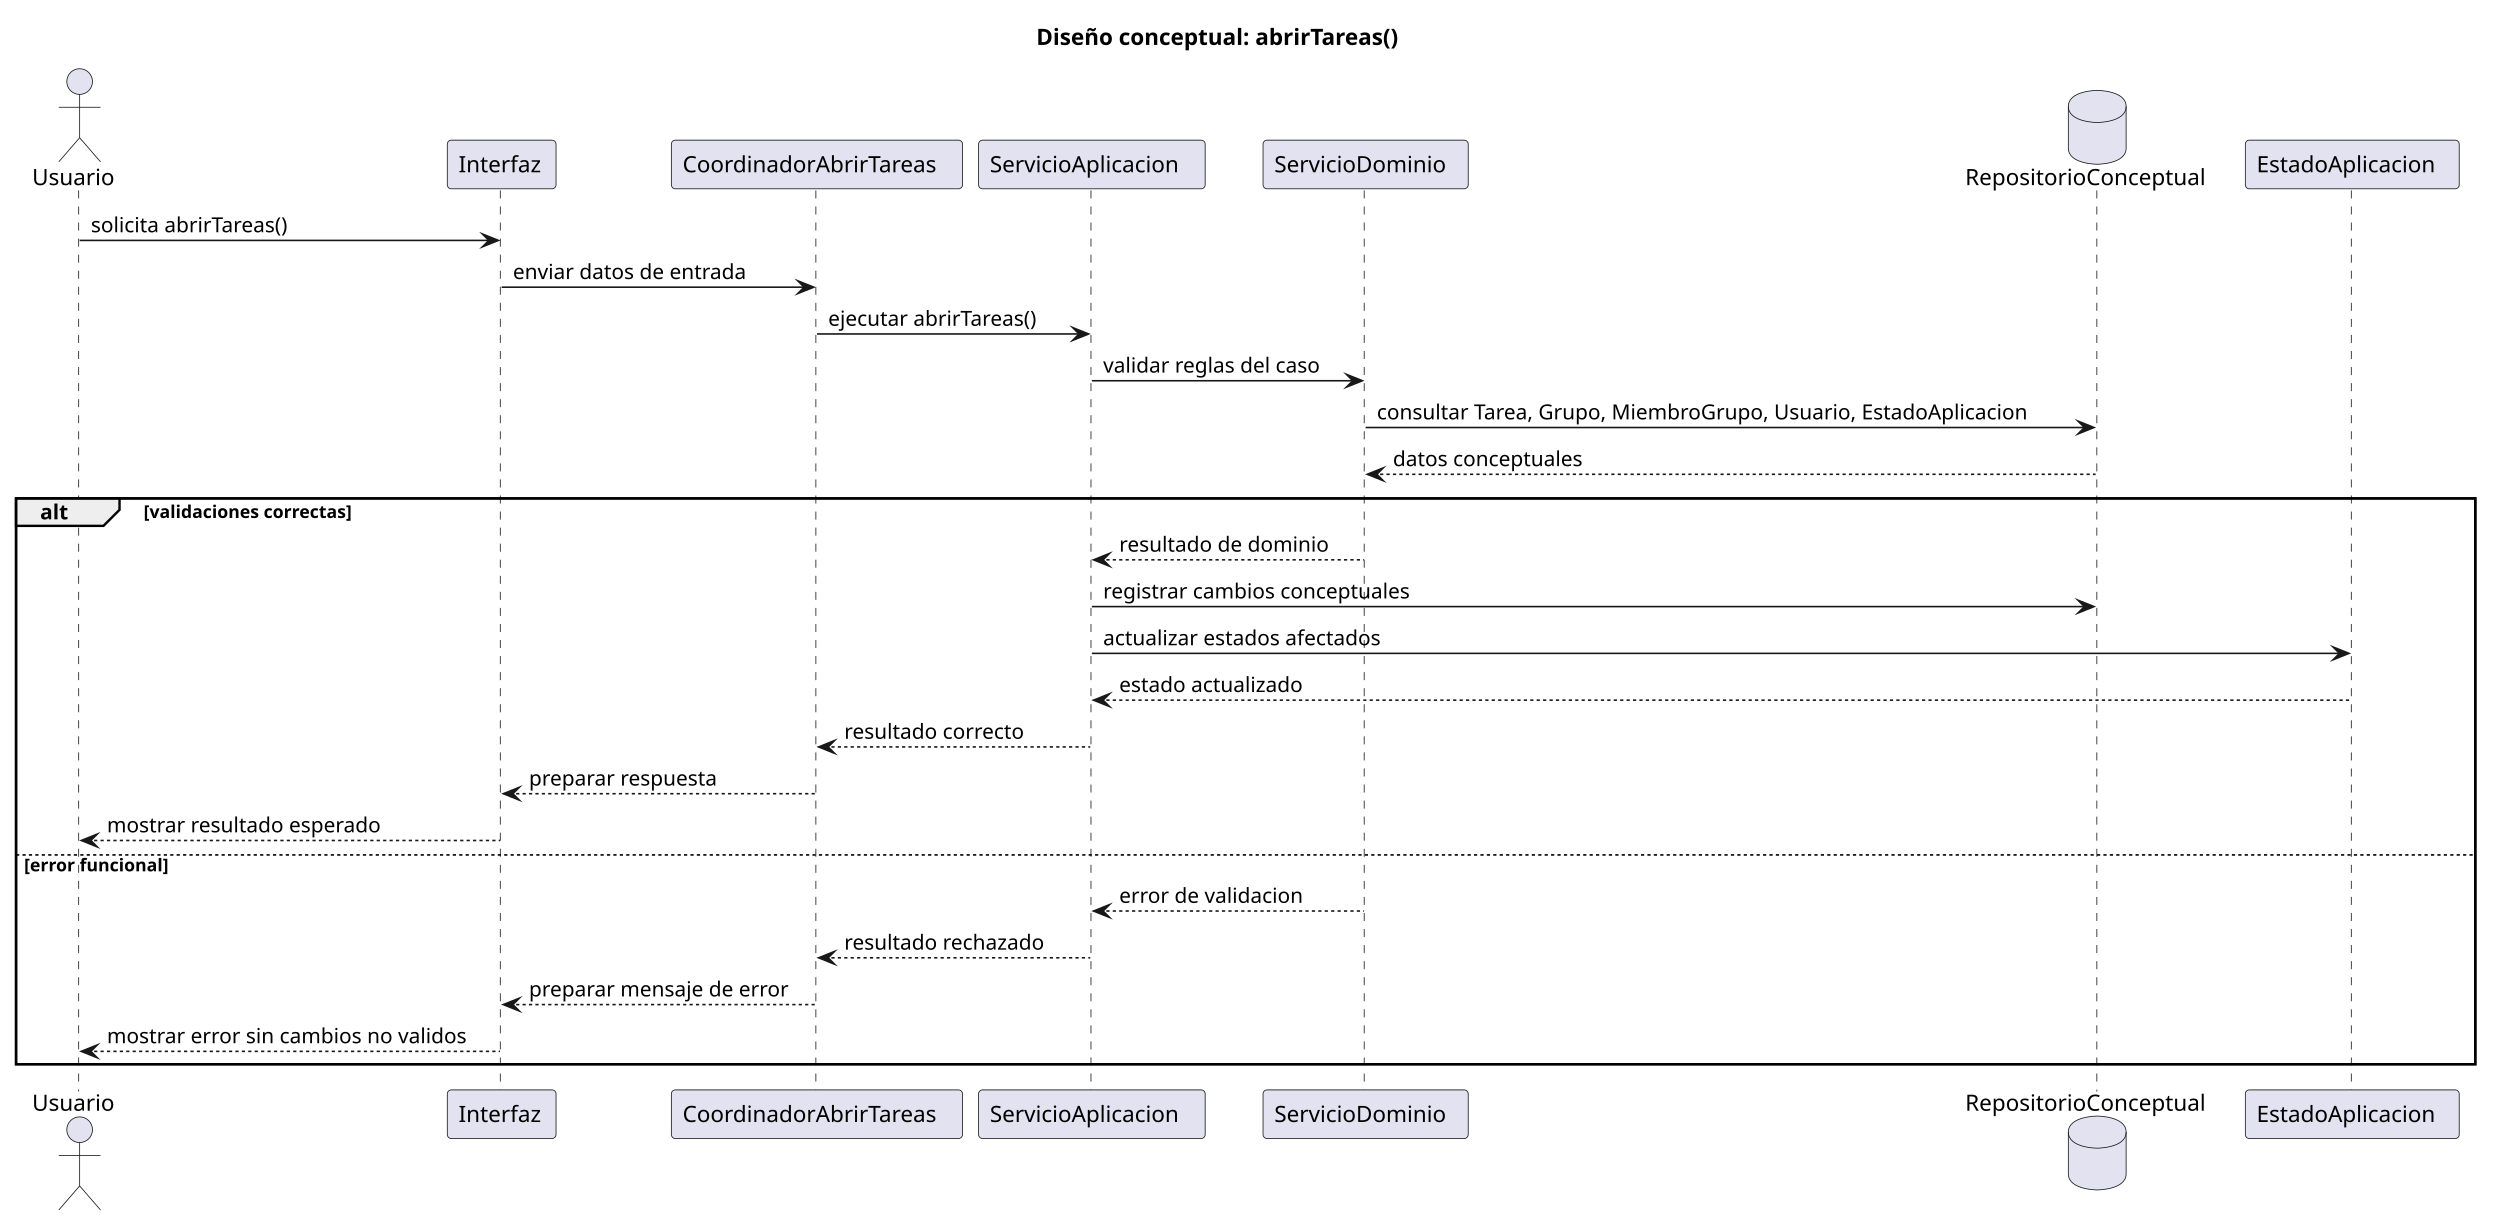
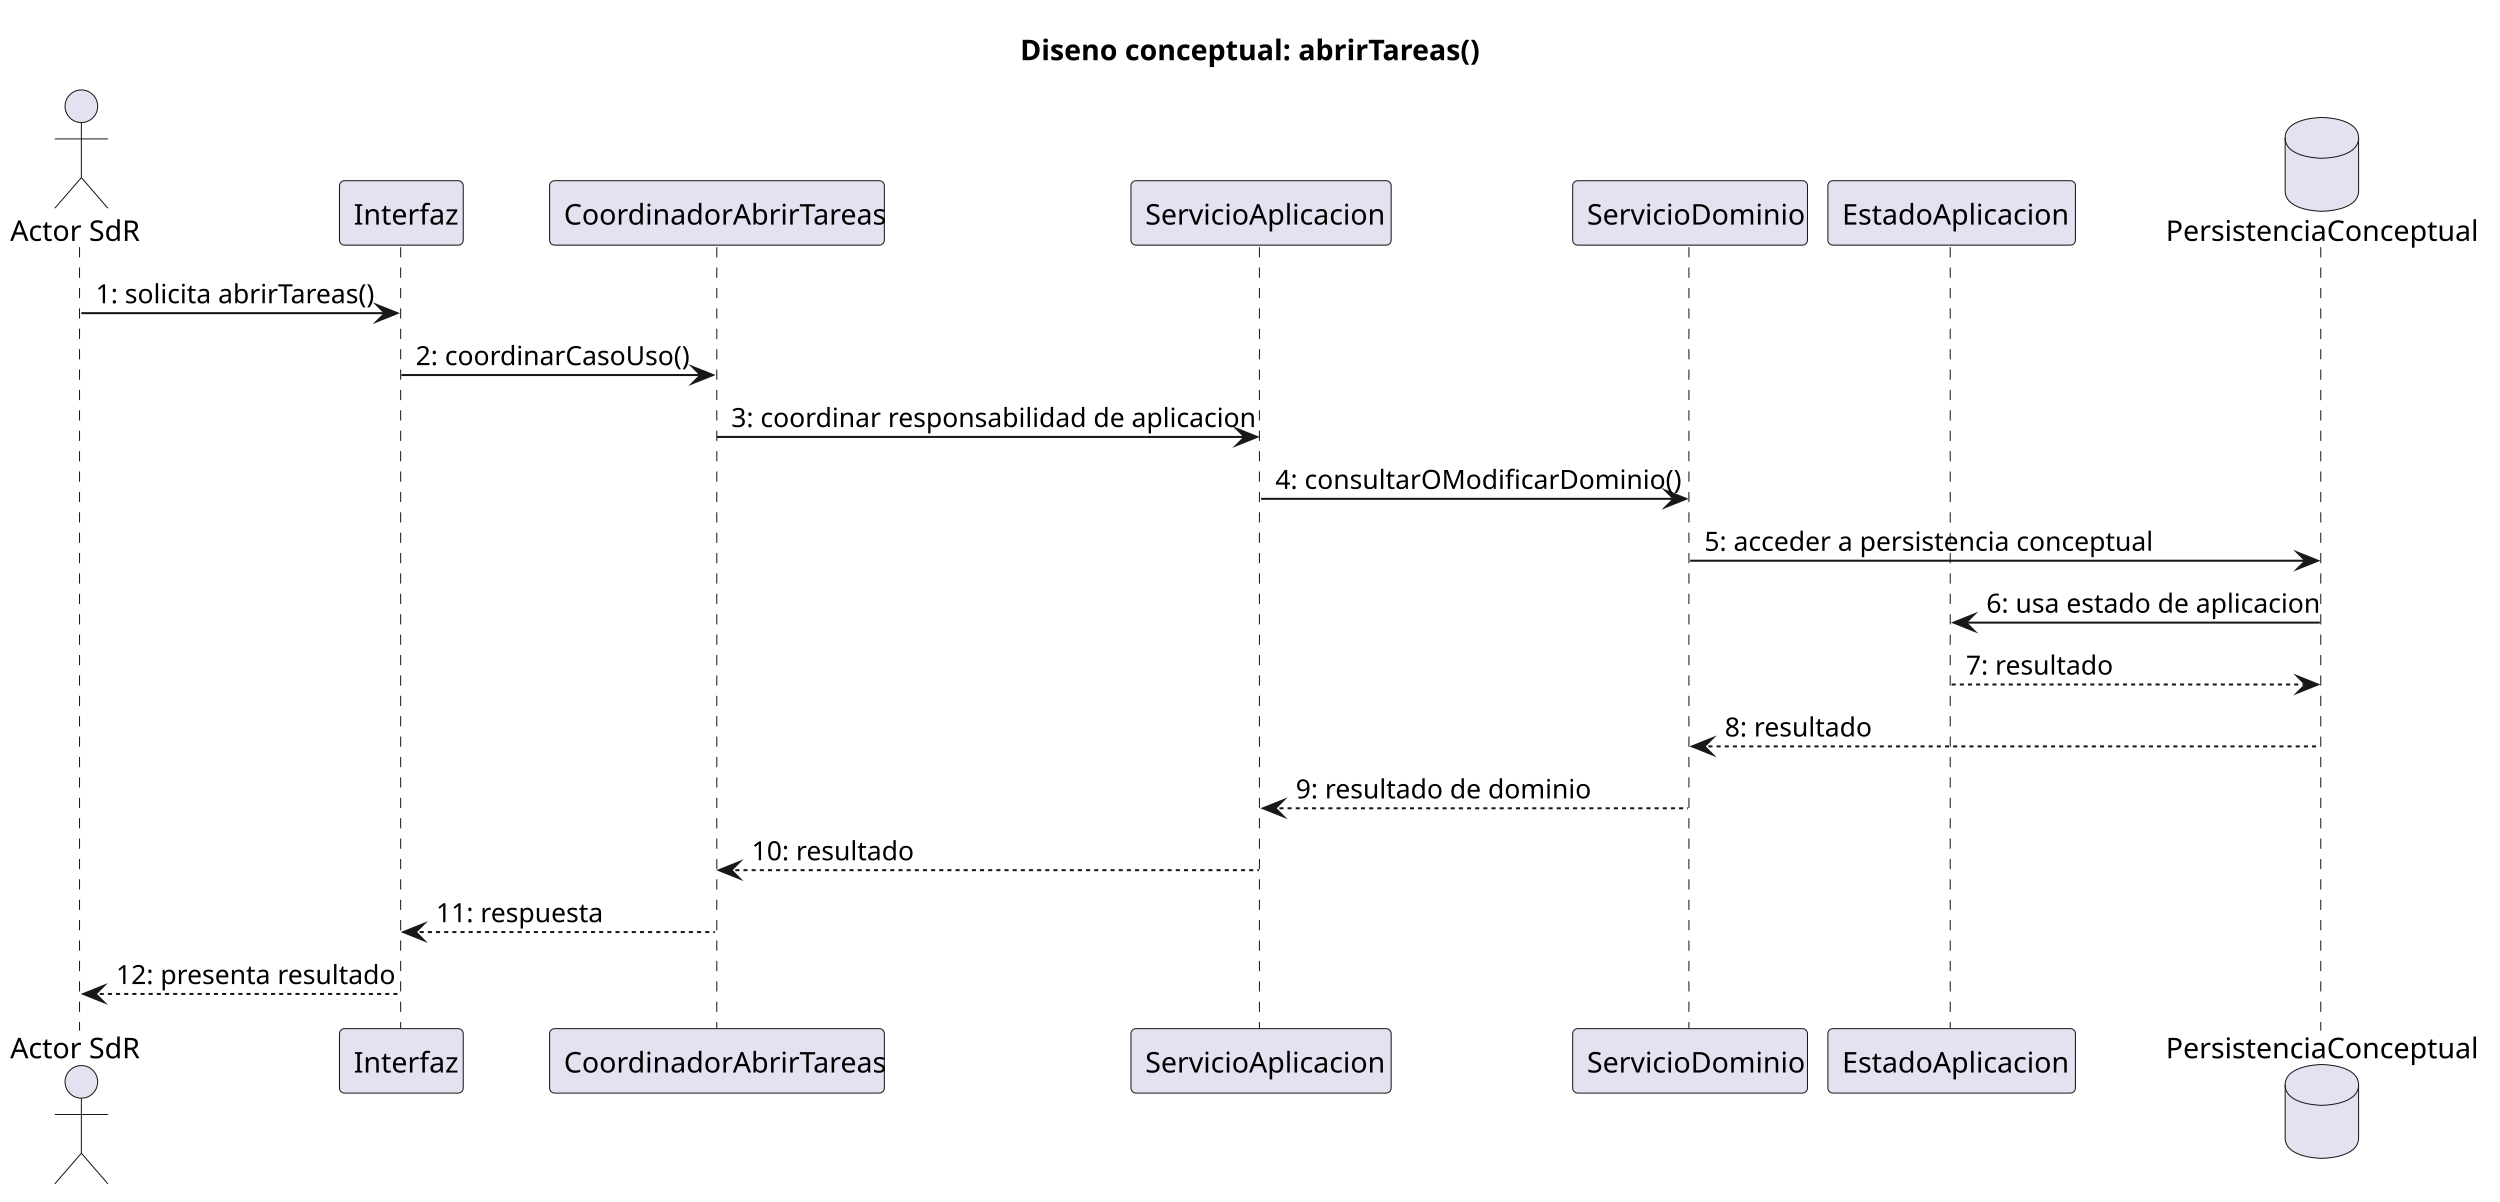
- <svg xmlns="http://www.w3.org/2000/svg" contentStyleType="text/css" data-diagram-type="SEQUENCE" height="762px" preserveAspectRatio="none" style="width:1557px;height:762px;background:#FFFFFF;" version="1.1" viewBox="0 0 1557 762" width="1557px" zoomAndPan="magnify">
+ <svg xmlns="http://www.w3.org/2000/svg" contentStyleType="text/css" data-diagram-type="SEQUENCE" height="589px" preserveAspectRatio="none" style="width:1226px;height:589px;background:#FFFFFF;" version="1.1" viewBox="0 0 1226 589" width="1226px" zoomAndPan="magnify">
  <defs />
  <g>
    <g class="title" data-source-line="1">
-       <text fill="#000000" font-family="sans-serif" font-size="14" font-weight="700" lengthAdjust="spacing" textLength="259.834" x="645.384" y="27.995">Diseño conceptual: abrirTareas()</text>
+       <text fill="#000000" font-family="sans-serif" font-size="14" font-weight="700" lengthAdjust="spacing" textLength="218.613" x="500.286" y="29.533">Diseno conceptual: abrirTareas()</text>
    </g>
-     <rect fill="none" height="352.398" style="stroke:#000000;stroke-width:1.5;" width="1531.602" x="10" y="310.391" />
-     <g class="participant-lifeline" data-entity-uid="part1" data-qualified-name="Usuario" data-source-line="3" id="part1-lifeline">
+     <g class="participant-lifeline" data-entity-uid="part1" data-qualified-name="Actor" data-source-line="3" id="part1-lifeline">
      <g>
-         <rect fill="#000000" fill-opacity="0" height="561.195" width="8" x="45.602" y="118.594" />
-         <line style="stroke:#181818;stroke-width:0.5;stroke-dasharray:5,5;" x1="49" x2="49" y1="118.594" y2="679.789" />
+         <rect fill="#000000" fill-opacity="0" height="384.219" width="8" x="35.9" y="121.219" />
+         <line style="stroke:#181818;stroke-width:0.5;stroke-dasharray:5,5;" x1="39" x2="39" y1="121.219" y2="505.438" />
      </g>
    </g>
    <g class="participant-lifeline" data-entity-uid="part2" data-qualified-name="Interfaz" data-source-line="4" id="part2-lifeline">
      <g>
-         <rect fill="#000000" fill-opacity="0" height="561.195" width="8" x="308.439" y="118.594" />
-         <line style="stroke:#181818;stroke-width:0.5;stroke-dasharray:5,5;" x1="311.581" x2="311.581" y1="118.594" y2="679.789" />
+         <rect fill="#000000" fill-opacity="0" height="384.219" width="8" x="192.826" y="121.219" />
+         <line style="stroke:#181818;stroke-width:0.5;stroke-dasharray:5,5;" x1="196.481" x2="196.481" y1="121.219" y2="505.438" />
      </g>
    </g>
    <g class="participant-lifeline" data-entity-uid="part3" data-qualified-name="Coordinador" data-source-line="5" id="part3-lifeline">
      <g>
-         <rect fill="#000000" fill-opacity="0" height="561.195" width="8" x="504.791" y="118.594" />
-         <line style="stroke:#181818;stroke-width:0.5;stroke-dasharray:5,5;" x1="508.122" x2="508.122" y1="118.594" y2="679.789" />
+         <rect fill="#000000" fill-opacity="0" height="384.219" width="8" x="347.601" y="121.219" />
+         <line style="stroke:#181818;stroke-width:0.5;stroke-dasharray:5,5;" x1="351.511" x2="351.511" y1="121.219" y2="505.438" />
      </g>
    </g>
    <g class="participant-lifeline" data-entity-uid="part4" data-qualified-name="ServicioAplicacion" data-source-line="6" id="part4-lifeline">
      <g>
-         <rect fill="#000000" fill-opacity="0" height="561.195" width="8" x="676.023" y="118.594" />
-         <line style="stroke:#181818;stroke-width:0.5;stroke-dasharray:5,5;" x1="679.459" x2="679.459" y1="118.594" y2="679.789" />
+         <rect fill="#000000" fill-opacity="0" height="384.219" width="8" x="614.424" y="121.219" />
+         <line style="stroke:#181818;stroke-width:0.5;stroke-dasharray:5,5;" x1="617.621" x2="617.621" y1="121.219" y2="505.438" />
      </g>
    </g>
    <g class="participant-lifeline" data-entity-uid="part5" data-qualified-name="ServicioDominio" data-source-line="7" id="part5-lifeline">
      <g>
-         <rect fill="#000000" fill-opacity="0" height="561.195" width="8" x="846.514" y="118.594" />
-         <line style="stroke:#181818;stroke-width:0.5;stroke-dasharray:5,5;" x1="849.622" x2="849.622" y1="118.594" y2="679.789" />
+         <rect fill="#000000" fill-opacity="0" height="384.219" width="8" x="824.816" y="121.219" />
+         <line style="stroke:#181818;stroke-width:0.5;stroke-dasharray:5,5;" x1="828.244" x2="828.244" y1="121.219" y2="505.438" />
      </g>
    </g>
-     <g class="participant-lifeline" data-entity-uid="part6" data-qualified-name="Repositorio" data-source-line="8" id="part6-lifeline">
+     <g class="participant-lifeline" data-entity-uid="part6" data-qualified-name="EstadoAplicacion" data-source-line="8" id="part6-lifeline">
      <g>
-         <rect fill="#000000" fill-opacity="0" height="561.195" width="8" x="1302.155" y="118.594" />
-         <line style="stroke:#181818;stroke-width:0.5;stroke-dasharray:5,5;" x1="1305.913" x2="1305.913" y1="118.594" y2="679.789" />
+         <rect fill="#000000" fill-opacity="0" height="384.219" width="8" x="953.088" y="121.219" />
+         <line style="stroke:#181818;stroke-width:0.5;stroke-dasharray:5,5;" x1="956.389" x2="956.389" y1="121.219" y2="505.438" />
      </g>
    </g>
-     <g class="participant-lifeline" data-entity-uid="part7" data-qualified-name="EstadoAplicacion" data-source-line="9" id="part7-lifeline">
+     <g class="participant-lifeline" data-entity-uid="part7" data-qualified-name="Persistencia" data-source-line="9" id="part7-lifeline">
      <g>
-         <rect fill="#000000" fill-opacity="0" height="561.195" width="8" x="1460.999" y="118.594" />
-         <line style="stroke:#181818;stroke-width:0.5;stroke-dasharray:5,5;" x1="1464.397" x2="1464.397" y1="118.594" y2="679.789" />
+         <rect fill="#000000" fill-opacity="0" height="384.219" width="8" x="1134.644" y="121.219" />
+         <line style="stroke:#181818;stroke-width:0.5;stroke-dasharray:5,5;" x1="1138.102" x2="1138.102" y1="121.219" y2="505.438" />
      </g>
    </g>
-     <g class="participant participant-head" data-entity-uid="part1" data-qualified-name="Usuario" data-source-line="3" id="part1-head">
-       <text fill="#000000" font-family="sans-serif" font-size="14" lengthAdjust="spacing" textLength="53.204" x="20" y="115.292">Usuario</text>
-       <ellipse cx="49.602" cy="50.797" fill="#E2E2F0" rx="8" ry="8" style="stroke:#181818;stroke-width:0.5;" />
-       <path d="M49.602,58.797 L49.602,85.797 M36.602,66.797 L62.602,66.797 M49.602,85.797 L36.602,100.797 M49.602,85.797 L62.602,100.797" fill="none" style="stroke:#181818;stroke-width:0.5;" />
+     <g class="participant participant-head" data-entity-uid="part1" data-qualified-name="Actor" data-source-line="3" id="part1-head">
+       <text fill="#000000" font-family="sans-serif" font-size="14" lengthAdjust="spacing" textLength="63.8" x="5" y="118.143">Actor SdR</text>
+       <ellipse cx="39.9" cy="52.109" fill="#E2E2F0" rx="8" ry="8" style="stroke:#181818;stroke-width:0.5;" />
+       <path d="M39.9,60.109 L39.9,87.109 M26.9,68.109 L52.9,68.109 M39.9,87.109 L26.9,102.109 M39.9,87.109 L52.9,102.109" fill="none" style="stroke:#181818;stroke-width:0.5;" />
    </g>
-     <g class="participant participant-tail" data-entity-uid="part1" data-qualified-name="Usuario" data-source-line="3" id="part1-tail">
-       <text fill="#000000" font-family="sans-serif" font-size="14" lengthAdjust="spacing" textLength="53.204" x="20" y="691.784">Usuario</text>
-       <ellipse cx="49.602" cy="703.586" fill="#E2E2F0" rx="8" ry="8" style="stroke:#181818;stroke-width:0.5;" />
-       <path d="M49.602,711.586 L49.602,738.586 M36.602,719.586 L62.602,719.586 M49.602,738.586 L36.602,753.586 M49.602,738.586 L62.602,753.586" fill="none" style="stroke:#181818;stroke-width:0.5;" />
+     <g class="participant participant-tail" data-entity-uid="part1" data-qualified-name="Actor" data-source-line="3" id="part1-tail">
+       <text fill="#000000" font-family="sans-serif" font-size="14" lengthAdjust="spacing" textLength="63.8" x="5" y="518.971">Actor SdR</text>
+       <ellipse cx="39.9" cy="530.547" fill="#E2E2F0" rx="8" ry="8" style="stroke:#181818;stroke-width:0.5;" />
+       <path d="M39.9,538.547 L39.9,565.547 M26.9,546.547 L52.9,546.547 M39.9,565.547 L26.9,580.547 M39.9,565.547 L52.9,580.547" fill="none" style="stroke:#181818;stroke-width:0.5;" />
    </g>
    <g class="participant participant-head" data-entity-uid="part2" data-qualified-name="Interfaz" data-source-line="4" id="part2-head">
-       <rect fill="#E2E2F0" height="30.297" rx="2.5" ry="2.5" style="stroke:#181818;stroke-width:0.5;" width="67.717" x="278.581" y="87.297" />
-       <text fill="#000000" font-family="sans-serif" font-size="14" lengthAdjust="spacing" textLength="53.717" x="285.581" y="107.292">Interfaz</text>
+       <rect fill="#E2E2F0" height="31.609" rx="2.5" ry="2.5" style="stroke:#181818;stroke-width:0.5;" width="60.69" x="166.481" y="88.609" />
+       <text fill="#000000" font-family="sans-serif" font-size="14" lengthAdjust="spacing" textLength="46.69" x="173.481" y="110.143">Interfaz</text>
    </g>
    <g class="participant participant-tail" data-entity-uid="part2" data-qualified-name="Interfaz" data-source-line="4" id="part2-tail">
-       <rect fill="#E2E2F0" height="30.297" rx="2.5" ry="2.5" style="stroke:#181818;stroke-width:0.5;" width="67.717" x="278.581" y="678.789" />
-       <text fill="#000000" font-family="sans-serif" font-size="14" lengthAdjust="spacing" textLength="53.717" x="285.581" y="698.784">Interfaz</text>
+       <rect fill="#E2E2F0" height="31.609" rx="2.5" ry="2.5" style="stroke:#181818;stroke-width:0.5;" width="60.69" x="166.481" y="504.438" />
+       <text fill="#000000" font-family="sans-serif" font-size="14" lengthAdjust="spacing" textLength="46.69" x="173.481" y="525.971">Interfaz</text>
    </g>
    <g class="participant participant-head" data-entity-uid="part3" data-qualified-name="Coordinador" data-source-line="5" id="part3-head">
-       <rect fill="#E2E2F0" height="30.297" rx="2.5" ry="2.5" style="stroke:#181818;stroke-width:0.5;" width="181.337" x="418.122" y="87.297" />
-       <text fill="#000000" font-family="sans-serif" font-size="14" lengthAdjust="spacing" textLength="167.337" x="425.122" y="107.292">CoordinadorAbrirTareas</text>
+       <rect fill="#E2E2F0" height="31.609" rx="2.5" ry="2.5" style="stroke:#181818;stroke-width:0.5;" width="164.179" x="269.511" y="88.609" />
+       <text fill="#000000" font-family="sans-serif" font-size="14" lengthAdjust="spacing" textLength="150.179" x="276.511" y="110.143">CoordinadorAbrirTareas</text>
    </g>
    <g class="participant participant-tail" data-entity-uid="part3" data-qualified-name="Coordinador" data-source-line="5" id="part3-tail">
-       <rect fill="#E2E2F0" height="30.297" rx="2.5" ry="2.5" style="stroke:#181818;stroke-width:0.5;" width="181.337" x="418.122" y="678.789" />
-       <text fill="#000000" font-family="sans-serif" font-size="14" lengthAdjust="spacing" textLength="167.337" x="425.122" y="698.784">CoordinadorAbrirTareas</text>
+       <rect fill="#E2E2F0" height="31.609" rx="2.5" ry="2.5" style="stroke:#181818;stroke-width:0.5;" width="164.179" x="269.511" y="504.438" />
+       <text fill="#000000" font-family="sans-serif" font-size="14" lengthAdjust="spacing" textLength="150.179" x="276.511" y="525.971">CoordinadorAbrirTareas</text>
    </g>
    <g class="participant participant-head" data-entity-uid="part4" data-qualified-name="ServicioAplicacion" data-source-line="6" id="part4-head">
-       <rect fill="#E2E2F0" height="30.297" rx="2.5" ry="2.5" style="stroke:#181818;stroke-width:0.5;" width="141.128" x="609.459" y="87.297" />
-       <text fill="#000000" font-family="sans-serif" font-size="14" lengthAdjust="spacing" textLength="127.128" x="616.459" y="107.292">ServicioAplicacion</text>
+       <rect fill="#E2E2F0" height="31.609" rx="2.5" ry="2.5" style="stroke:#181818;stroke-width:0.5;" width="127.606" x="554.621" y="88.609" />
+       <text fill="#000000" font-family="sans-serif" font-size="14" lengthAdjust="spacing" textLength="113.606" x="561.621" y="110.143">ServicioAplicacion</text>
    </g>
    <g class="participant participant-tail" data-entity-uid="part4" data-qualified-name="ServicioAplicacion" data-source-line="6" id="part4-tail">
-       <rect fill="#E2E2F0" height="30.297" rx="2.5" ry="2.5" style="stroke:#181818;stroke-width:0.5;" width="141.128" x="609.459" y="678.789" />
-       <text fill="#000000" font-family="sans-serif" font-size="14" lengthAdjust="spacing" textLength="127.128" x="616.459" y="698.784">ServicioAplicacion</text>
+       <rect fill="#E2E2F0" height="31.609" rx="2.5" ry="2.5" style="stroke:#181818;stroke-width:0.5;" width="127.606" x="554.621" y="504.438" />
+       <text fill="#000000" font-family="sans-serif" font-size="14" lengthAdjust="spacing" textLength="113.606" x="561.621" y="525.971">ServicioAplicacion</text>
    </g>
    <g class="participant participant-head" data-entity-uid="part5" data-qualified-name="ServicioDominio" data-source-line="7" id="part5-head">
-       <rect fill="#E2E2F0" height="30.297" rx="2.5" ry="2.5" style="stroke:#181818;stroke-width:0.5;" width="127.784" x="786.622" y="87.297" />
-       <text fill="#000000" font-family="sans-serif" font-size="14" lengthAdjust="spacing" textLength="113.784" x="793.622" y="107.292">ServicioDominio</text>
+       <rect fill="#E2E2F0" height="31.609" rx="2.5" ry="2.5" style="stroke:#181818;stroke-width:0.5;" width="115.144" x="771.244" y="88.609" />
+       <text fill="#000000" font-family="sans-serif" font-size="14" lengthAdjust="spacing" textLength="101.144" x="778.244" y="110.143">ServicioDominio</text>
    </g>
    <g class="participant participant-tail" data-entity-uid="part5" data-qualified-name="ServicioDominio" data-source-line="7" id="part5-tail">
-       <rect fill="#E2E2F0" height="30.297" rx="2.5" ry="2.5" style="stroke:#181818;stroke-width:0.5;" width="127.784" x="786.622" y="678.789" />
-       <text fill="#000000" font-family="sans-serif" font-size="14" lengthAdjust="spacing" textLength="113.784" x="793.622" y="698.784">ServicioDominio</text>
+       <rect fill="#E2E2F0" height="31.609" rx="2.5" ry="2.5" style="stroke:#181818;stroke-width:0.5;" width="115.144" x="771.244" y="504.438" />
+       <text fill="#000000" font-family="sans-serif" font-size="14" lengthAdjust="spacing" textLength="101.144" x="778.244" y="525.971">ServicioDominio</text>
    </g>
-     <g class="participant participant-head" data-entity-uid="part6" data-qualified-name="Repositorio" data-source-line="8" id="part6-head">
-       <text fill="#000000" font-family="sans-serif" font-size="14" lengthAdjust="spacing" textLength="158.484" x="1223.913" y="115.292">RepositorioConceptual</text>
-       <path d="M1288.155,66.297 C1288.155,56.297 1306.155,56.297 1306.155,56.297 C1306.155,56.297 1324.155,56.297 1324.155,66.297 L1324.155,92.297 C1324.155,102.297 1306.155,102.297 1306.155,102.297 C1306.155,102.297 1288.155,102.297 1288.155,92.297 L1288.155,66.297" fill="#E2E2F0" style="stroke:#181818;stroke-width:0.5;" />
-       <path d="M1288.155,66.297 C1288.155,76.297 1306.155,76.297 1306.155,76.297 C1306.155,76.297 1324.155,76.297 1324.155,66.297" fill="none" style="stroke:#181818;stroke-width:0.5;" />
+     <g class="participant participant-head" data-entity-uid="part6" data-qualified-name="EstadoAplicacion" data-source-line="8" id="part6-head">
+       <rect fill="#E2E2F0" height="31.609" rx="2.5" ry="2.5" style="stroke:#181818;stroke-width:0.5;" width="121.399" x="896.389" y="88.609" />
+       <text fill="#000000" font-family="sans-serif" font-size="14" lengthAdjust="spacing" textLength="107.399" x="903.389" y="110.143">EstadoAplicacion</text>
    </g>
-     <g class="participant participant-tail" data-entity-uid="part6" data-qualified-name="Repositorio" data-source-line="8" id="part6-tail">
-       <text fill="#000000" font-family="sans-serif" font-size="14" lengthAdjust="spacing" textLength="158.484" x="1223.913" y="691.784">RepositorioConceptual</text>
-       <path d="M1288.155,705.086 C1288.155,695.086 1306.155,695.086 1306.155,695.086 C1306.155,695.086 1324.155,695.086 1324.155,705.086 L1324.155,731.086 C1324.155,741.086 1306.155,741.086 1306.155,741.086 C1306.155,741.086 1288.155,741.086 1288.155,731.086 L1288.155,705.086" fill="#E2E2F0" style="stroke:#181818;stroke-width:0.5;" />
-       <path d="M1288.155,705.086 C1288.155,715.086 1306.155,715.086 1306.155,715.086 C1306.155,715.086 1324.155,715.086 1324.155,705.086" fill="none" style="stroke:#181818;stroke-width:0.5;" />
+     <g class="participant participant-tail" data-entity-uid="part6" data-qualified-name="EstadoAplicacion" data-source-line="8" id="part6-tail">
+       <rect fill="#E2E2F0" height="31.609" rx="2.5" ry="2.5" style="stroke:#181818;stroke-width:0.5;" width="121.399" x="896.389" y="504.438" />
+       <text fill="#000000" font-family="sans-serif" font-size="14" lengthAdjust="spacing" textLength="107.399" x="903.389" y="525.971">EstadoAplicacion</text>
    </g>
-     <g class="participant participant-head" data-entity-uid="part7" data-qualified-name="EstadoAplicacion" data-source-line="9" id="part7-head">
-       <rect fill="#E2E2F0" height="30.297" rx="2.5" ry="2.5" style="stroke:#181818;stroke-width:0.5;" width="133.205" x="1398.397" y="87.297" />
-       <text fill="#000000" font-family="sans-serif" font-size="14" lengthAdjust="spacing" textLength="119.205" x="1405.397" y="107.292">EstadoAplicacion</text>
+     <g class="participant participant-head" data-entity-uid="part7" data-qualified-name="Persistencia" data-source-line="9" id="part7-head">
+       <text fill="#000000" font-family="sans-serif" font-size="14" lengthAdjust="spacing" textLength="147.082" x="1062.102" y="118.143">PersistenciaConceptual</text>
+       <path d="M1120.644,67.609 C1120.644,57.609 1138.644,57.609 1138.644,57.609 C1138.644,57.609 1156.644,57.609 1156.644,67.609 L1156.644,93.609 C1156.644,103.609 1138.644,103.609 1138.644,103.609 C1138.644,103.609 1120.644,103.609 1120.644,93.609 L1120.644,67.609" fill="#E2E2F0" style="stroke:#181818;stroke-width:0.5;" />
+       <path d="M1120.644,67.609 C1120.644,77.609 1138.644,77.609 1138.644,77.609 C1138.644,77.609 1156.644,77.609 1156.644,67.609" fill="none" style="stroke:#181818;stroke-width:0.5;" />
    </g>
-     <g class="participant participant-tail" data-entity-uid="part7" data-qualified-name="EstadoAplicacion" data-source-line="9" id="part7-tail">
-       <rect fill="#E2E2F0" height="30.297" rx="2.5" ry="2.5" style="stroke:#181818;stroke-width:0.5;" width="133.205" x="1398.397" y="678.789" />
-       <text fill="#000000" font-family="sans-serif" font-size="14" lengthAdjust="spacing" textLength="119.205" x="1405.397" y="698.784">EstadoAplicacion</text>
+     <g class="participant participant-tail" data-entity-uid="part7" data-qualified-name="Persistencia" data-source-line="9" id="part7-tail">
+       <text fill="#000000" font-family="sans-serif" font-size="14" lengthAdjust="spacing" textLength="147.082" x="1062.102" y="518.971">PersistenciaConceptual</text>
+       <path d="M1120.644,532.047 C1120.644,522.047 1138.644,522.047 1138.644,522.047 C1138.644,522.047 1156.644,522.047 1156.644,532.047 L1156.644,558.047 C1156.644,568.047 1138.644,568.047 1138.644,568.047 C1138.644,568.047 1120.644,568.047 1120.644,558.047 L1120.644,532.047" fill="#E2E2F0" style="stroke:#181818;stroke-width:0.5;" />
+       <path d="M1120.644,532.047 C1120.644,542.047 1138.644,542.047 1138.644,542.047 C1138.644,542.047 1156.644,542.047 1156.644,532.047" fill="none" style="stroke:#181818;stroke-width:0.5;" />
    </g>
    <g class="message" data-entity-1="part1" data-entity-2="part2" data-source-line="11" id="msg1">
-       <polygon fill="#181818" points="300.439,145.727,310.439,149.727,300.439,153.727,304.439,149.727" style="stroke:#181818;stroke-width:1;stroke-linejoin:miter;stroke-miterlimit:10;" />
-       <line style="stroke:#181818;stroke-width:1;" x1="49.602" x2="306.439" y1="149.727" y2="149.727" />
-       <text fill="#000000" font-family="sans-serif" font-size="13" lengthAdjust="spacing" textLength="134.558" x="56.602" y="144.661">solicita abrirTareas()</text>
+       <polygon fill="#181818" points="184.826,149.57,194.826,153.57,184.826,157.57,188.826,153.57" style="stroke:#181818;stroke-width:1;stroke-linejoin:miter;stroke-miterlimit:10;" />
+       <line style="stroke:#181818;stroke-width:1;" x1="39.9" x2="190.826" y1="153.57" y2="153.57" />
+       <text fill="#000000" font-family="sans-serif" font-size="13" lengthAdjust="spacing" textLength="132.926" x="46.9" y="148.714">1: solicita abrirTareas()</text>
    </g>
    <g class="message" data-entity-1="part2" data-entity-2="part3" data-source-line="12" id="msg2">
-       <polygon fill="#181818" points="496.791,174.859,506.791,178.859,496.791,182.859,500.791,178.859" style="stroke:#181818;stroke-width:1;stroke-linejoin:miter;stroke-miterlimit:10;" />
-       <line style="stroke:#181818;stroke-width:1;" x1="312.439" x2="502.791" y1="178.859" y2="178.859" />
-       <text fill="#000000" font-family="sans-serif" font-size="13" lengthAdjust="spacing" textLength="156.406" x="319.439" y="173.793">enviar datos de entrada</text>
+       <polygon fill="#181818" points="339.601,179.922,349.601,183.922,339.601,187.922,343.601,183.922" style="stroke:#181818;stroke-width:1;stroke-linejoin:miter;stroke-miterlimit:10;" />
+       <line style="stroke:#181818;stroke-width:1;" x1="196.826" x2="345.601" y1="183.922" y2="183.922" />
+       <text fill="#000000" font-family="sans-serif" font-size="13" lengthAdjust="spacing" textLength="130.774" x="203.826" y="179.065">2: coordinarCasoUso()</text>
    </g>
    <g class="message" data-entity-1="part3" data-entity-2="part4" data-source-line="13" id="msg3">
-       <polygon fill="#181818" points="668.023,203.992,678.023,207.992,668.023,211.992,672.023,207.992" style="stroke:#181818;stroke-width:1;stroke-linejoin:miter;stroke-miterlimit:10;" />
-       <line style="stroke:#181818;stroke-width:1;" x1="508.791" x2="674.023" y1="207.992" y2="207.992" />
-       <text fill="#000000" font-family="sans-serif" font-size="13" lengthAdjust="spacing" textLength="142.188" x="515.79" y="202.926">ejecutar abrirTareas()</text>
+       <polygon fill="#181818" points="606.424,210.273,616.424,214.273,606.424,218.273,610.424,214.273" style="stroke:#181818;stroke-width:1;stroke-linejoin:miter;stroke-miterlimit:10;" />
+       <line style="stroke:#181818;stroke-width:1;" x1="351.601" x2="612.424" y1="214.273" y2="214.273" />
+       <text fill="#000000" font-family="sans-serif" font-size="13" lengthAdjust="spacing" textLength="242.823" x="358.601" y="209.417">3: coordinar responsabilidad de aplicacion</text>
    </g>
    <g class="message" data-entity-1="part4" data-entity-2="part5" data-source-line="14" id="msg4">
-       <polygon fill="#181818" points="838.514,233.125,848.514,237.125,838.514,241.125,842.514,237.125" style="stroke:#181818;stroke-width:1;stroke-linejoin:miter;stroke-miterlimit:10;" />
-       <line style="stroke:#181818;stroke-width:1;" x1="680.023" x2="844.514" y1="237.125" y2="237.125" />
-       <text fill="#000000" font-family="sans-serif" font-size="13" lengthAdjust="spacing" textLength="146.491" x="687.023" y="232.059">validar reglas del caso</text>
+       <polygon fill="#181818" points="816.816,240.625,826.816,244.625,816.816,248.625,820.816,244.625" style="stroke:#181818;stroke-width:1;stroke-linejoin:miter;stroke-miterlimit:10;" />
+       <line style="stroke:#181818;stroke-width:1;" x1="618.424" x2="822.816" y1="244.625" y2="244.625" />
+       <text fill="#000000" font-family="sans-serif" font-size="13" lengthAdjust="spacing" textLength="186.393" x="625.424" y="239.769">4: consultarOModificarDominio()</text>
    </g>
-     <g class="message" data-entity-1="part5" data-entity-2="part6" data-source-line="15" id="msg5">
-       <polygon fill="#181818" points="1294.155,262.258,1304.155,266.258,1294.155,270.258,1298.155,266.258" style="stroke:#181818;stroke-width:1;stroke-linejoin:miter;stroke-miterlimit:10;" />
-       <line style="stroke:#181818;stroke-width:1;" x1="850.514" x2="1300.155" y1="266.258" y2="266.258" />
-       <text fill="#000000" font-family="sans-serif" font-size="13" lengthAdjust="spacing" textLength="431.641" x="857.514" y="261.192">consultar Tarea, Grupo, MiembroGrupo, Usuario, EstadoAplicacion</text>
+     <g class="message" data-entity-1="part5" data-entity-2="part7" data-source-line="15" id="msg5">
+       <polygon fill="#181818" points="1126.644,270.977,1136.644,274.977,1126.644,278.977,1130.644,274.977" style="stroke:#181818;stroke-width:1;stroke-linejoin:miter;stroke-miterlimit:10;" />
+       <line style="stroke:#181818;stroke-width:1;" x1="828.816" x2="1132.644" y1="274.977" y2="274.977" />
+       <text fill="#000000" font-family="sans-serif" font-size="13" lengthAdjust="spacing" textLength="211.015" x="835.816" y="270.12">5: acceder a persistencia conceptual</text>
    </g>
-     <g class="message" data-entity-1="part6" data-entity-2="part5" data-source-line="16" id="msg6">
-       <polygon fill="#181818" points="861.514,291.391,851.514,295.391,861.514,299.391,857.514,295.391" style="stroke:#181818;stroke-width:1;stroke-linejoin:miter;stroke-miterlimit:10;" />
-       <line style="stroke:#181818;stroke-width:1;stroke-dasharray:2,2;" x1="855.514" x2="1305.155" y1="295.391" y2="295.391" />
-       <text fill="#000000" font-family="sans-serif" font-size="13" lengthAdjust="spacing" textLength="126.598" x="867.514" y="290.325">datos conceptuales</text>
+     <g class="message" data-entity-1="part7" data-entity-2="part6" data-source-line="16" id="msg6">
+       <polygon fill="#181818" points="968.088,301.328,958.088,305.328,968.088,309.328,964.088,305.328" style="stroke:#181818;stroke-width:1;stroke-linejoin:miter;stroke-miterlimit:10;" />
+       <line style="stroke:#181818;stroke-width:1;" x1="962.088" x2="1137.644" y1="305.328" y2="305.328" />
+       <text fill="#000000" font-family="sans-serif" font-size="13" lengthAdjust="spacing" textLength="157.555" x="974.088" y="300.472">6: usa estado de aplicacion</text>
    </g>
-     <path d="M10,310.391 L74.443,310.391 L74.443,317.523 L64.443,327.523 L10,327.523 L10,310.391" fill="#EEEEEE" style="stroke:#000000;stroke-width:1.5;" />
-     <rect fill="none" height="352.398" style="stroke:#000000;stroke-width:1.5;" width="1531.602" x="10" y="310.391" />
-     <text fill="#000000" font-family="sans-serif" font-size="13" font-weight="700" lengthAdjust="spacing" textLength="19.443" x="25" y="323.457">alt</text>
-     <text fill="#000000" font-family="sans-serif" font-size="11" font-weight="700" lengthAdjust="spacing" textLength="149.139" x="89.443" y="322.601">[validaciones correctas]</text>
-     <g class="message" data-entity-1="part5" data-entity-2="part4" data-source-line="19" id="msg7">
-       <polygon fill="#181818" points="691.023,344.656,681.023,348.656,691.023,352.656,687.023,348.656" style="stroke:#181818;stroke-width:1;stroke-linejoin:miter;stroke-miterlimit:10;" />
-       <line style="stroke:#181818;stroke-width:1;stroke-dasharray:2,2;" x1="685.023" x2="849.514" y1="348.656" y2="348.656" />
-       <text fill="#000000" font-family="sans-serif" font-size="13" lengthAdjust="spacing" textLength="138.036" x="697.023" y="343.59">resultado de dominio</text>
+     <g class="message" data-entity-1="part6" data-entity-2="part7" data-source-line="17" id="msg7">
+       <polygon fill="#181818" points="1126.644,331.68,1136.644,335.68,1126.644,339.68,1130.644,335.68" style="stroke:#181818;stroke-width:1;stroke-linejoin:miter;stroke-miterlimit:10;" />
+       <line style="stroke:#181818;stroke-width:1;stroke-dasharray:2,2;" x1="957.088" x2="1132.644" y1="335.68" y2="335.68" />
+       <text fill="#000000" font-family="sans-serif" font-size="13" lengthAdjust="spacing" textLength="67.933" x="964.088" y="330.823">7: resultado</text>
    </g>
-     <g class="message" data-entity-1="part4" data-entity-2="part6" data-source-line="20" id="msg8">
-       <polygon fill="#181818" points="1294.155,373.789,1304.155,377.789,1294.155,381.789,1298.155,377.789" style="stroke:#181818;stroke-width:1;stroke-linejoin:miter;stroke-miterlimit:10;" />
-       <line style="stroke:#181818;stroke-width:1;" x1="680.023" x2="1300.155" y1="377.789" y2="377.789" />
-       <text fill="#000000" font-family="sans-serif" font-size="13" lengthAdjust="spacing" textLength="204.788" x="687.023" y="372.723">registrar cambios conceptuales</text>
+     <g class="message" data-entity-1="part7" data-entity-2="part5" data-source-line="18" id="msg8">
+       <polygon fill="#181818" points="839.816,362.031,829.816,366.031,839.816,370.031,835.816,366.031" style="stroke:#181818;stroke-width:1;stroke-linejoin:miter;stroke-miterlimit:10;" />
+       <line style="stroke:#181818;stroke-width:1;stroke-dasharray:2,2;" x1="833.816" x2="1137.644" y1="366.031" y2="366.031" />
+       <text fill="#000000" font-family="sans-serif" font-size="13" lengthAdjust="spacing" textLength="67.933" x="845.816" y="361.175">8: resultado</text>
    </g>
-     <g class="message" data-entity-1="part4" data-entity-2="part7" data-source-line="21" id="msg9">
-       <polygon fill="#181818" points="1452.999,402.922,1462.999,406.922,1452.999,410.922,1456.999,406.922" style="stroke:#181818;stroke-width:1;stroke-linejoin:miter;stroke-miterlimit:10;" />
-       <line style="stroke:#181818;stroke-width:1;" x1="680.023" x2="1458.999" y1="406.922" y2="406.922" />
-       <text fill="#000000" font-family="sans-serif" font-size="13" lengthAdjust="spacing" textLength="186.583" x="687.023" y="401.856">actualizar estados afectados</text>
+     <g class="message" data-entity-1="part5" data-entity-2="part4" data-source-line="19" id="msg9">
+       <polygon fill="#181818" points="629.424,392.383,619.424,396.383,629.424,400.383,625.424,396.383" style="stroke:#181818;stroke-width:1;stroke-linejoin:miter;stroke-miterlimit:10;" />
+       <line style="stroke:#181818;stroke-width:1;stroke-dasharray:2,2;" x1="623.424" x2="827.816" y1="396.383" y2="396.383" />
+       <text fill="#000000" font-family="sans-serif" font-size="13" lengthAdjust="spacing" textLength="135.142" x="635.424" y="391.526">9: resultado de dominio</text>
    </g>
-     <g class="message" data-entity-1="part7" data-entity-2="part4" data-source-line="22" id="msg10">
-       <polygon fill="#181818" points="691.023,432.055,681.023,436.055,691.023,440.055,687.023,436.055" style="stroke:#181818;stroke-width:1;stroke-linejoin:miter;stroke-miterlimit:10;" />
-       <line style="stroke:#181818;stroke-width:1;stroke-dasharray:2,2;" x1="685.023" x2="1463.999" y1="436.055" y2="436.055" />
-       <text fill="#000000" font-family="sans-serif" font-size="13" lengthAdjust="spacing" textLength="122.808" x="697.023" y="430.989">estado actualizado</text>
+     <g class="message" data-entity-1="part4" data-entity-2="part3" data-source-line="20" id="msg10">
+       <polygon fill="#181818" points="362.601,422.734,352.601,426.734,362.601,430.734,358.601,426.734" style="stroke:#181818;stroke-width:1;stroke-linejoin:miter;stroke-miterlimit:10;" />
+       <line style="stroke:#181818;stroke-width:1;stroke-dasharray:2,2;" x1="356.601" x2="617.424" y1="426.734" y2="426.734" />
+       <text fill="#000000" font-family="sans-serif" font-size="13" lengthAdjust="spacing" textLength="75.163" x="368.601" y="421.878">10: resultado</text>
    </g>
-     <g class="message" data-entity-1="part4" data-entity-2="part3" data-source-line="23" id="msg11">
-       <polygon fill="#181818" points="519.79,461.188,509.791,465.188,519.79,469.188,515.79,465.188" style="stroke:#181818;stroke-width:1;stroke-linejoin:miter;stroke-miterlimit:10;" />
-       <line style="stroke:#181818;stroke-width:1;stroke-dasharray:2,2;" x1="513.79" x2="679.023" y1="465.188" y2="465.188" />
-       <text fill="#000000" font-family="sans-serif" font-size="13" lengthAdjust="spacing" textLength="119.355" x="525.79" y="460.122">resultado correcto</text>
+     <g class="message" data-entity-1="part3" data-entity-2="part2" data-source-line="21" id="msg11">
+       <polygon fill="#181818" points="207.826,453.086,197.826,457.086,207.826,461.086,203.826,457.086" style="stroke:#181818;stroke-width:1;stroke-linejoin:miter;stroke-miterlimit:10;" />
+       <line style="stroke:#181818;stroke-width:1;stroke-dasharray:2,2;" x1="201.826" x2="350.601" y1="457.086" y2="457.086" />
+       <text fill="#000000" font-family="sans-serif" font-size="13" lengthAdjust="spacing" textLength="78.774" x="213.826" y="452.229">11: respuesta</text>
    </g>
-     <g class="message" data-entity-1="part3" data-entity-2="part2" data-source-line="24" id="msg12">
-       <polygon fill="#181818" points="323.439,490.32,313.439,494.32,323.439,498.32,319.439,494.32" style="stroke:#181818;stroke-width:1;stroke-linejoin:miter;stroke-miterlimit:10;" />
-       <line style="stroke:#181818;stroke-width:1;stroke-dasharray:2,2;" x1="317.439" x2="507.791" y1="494.32" y2="494.32" />
-       <text fill="#000000" font-family="sans-serif" font-size="13" lengthAdjust="spacing" textLength="125.043" x="329.439" y="489.254">preparar respuesta</text>
-     </g>
-     <g class="message" data-entity-1="part2" data-entity-2="part1" data-source-line="25" id="msg13">
-       <polygon fill="#181818" points="60.602,519.453,50.602,523.453,60.602,527.453,56.602,523.453" style="stroke:#181818;stroke-width:1;stroke-linejoin:miter;stroke-miterlimit:10;" />
-       <line style="stroke:#181818;stroke-width:1;stroke-dasharray:2,2;" x1="54.602" x2="311.439" y1="523.453" y2="523.453" />
-       <text fill="#000000" font-family="sans-serif" font-size="13" lengthAdjust="spacing" textLength="181.181" x="66.602" y="518.387">mostrar resultado esperado</text>
-     </g>
-     <line style="stroke:#000000;stroke-width:1;stroke-dasharray:2,2;" x1="10" x2="1541.602" y1="532.453" y2="532.453" />
-     <text fill="#000000" font-family="sans-serif" font-size="11" font-weight="700" lengthAdjust="spacing" textLength="102.497" x="15" y="542.664">[error funcional]</text>
-     <g class="message" data-entity-1="part5" data-entity-2="part4" data-source-line="27" id="msg14">
-       <polygon fill="#181818" points="691.023,563.391,681.023,567.391,691.023,571.391,687.023,567.391" style="stroke:#181818;stroke-width:1;stroke-linejoin:miter;stroke-miterlimit:10;" />
-       <line style="stroke:#181818;stroke-width:1;stroke-dasharray:2,2;" x1="685.023" x2="849.514" y1="567.391" y2="567.391" />
-       <text fill="#000000" font-family="sans-serif" font-size="13" lengthAdjust="spacing" textLength="122.554" x="697.023" y="562.325">error de validacion</text>
-     </g>
-     <g class="message" data-entity-1="part4" data-entity-2="part3" data-source-line="28" id="msg15">
-       <polygon fill="#181818" points="519.79,592.523,509.791,596.523,519.79,600.523,515.79,596.523" style="stroke:#181818;stroke-width:1;stroke-linejoin:miter;stroke-miterlimit:10;" />
-       <line style="stroke:#181818;stroke-width:1;stroke-dasharray:2,2;" x1="513.79" x2="679.023" y1="596.523" y2="596.523" />
-       <text fill="#000000" font-family="sans-serif" font-size="13" lengthAdjust="spacing" textLength="133.06" x="525.79" y="591.457">resultado rechazado</text>
-     </g>
-     <g class="message" data-entity-1="part3" data-entity-2="part2" data-source-line="29" id="msg16">
-       <polygon fill="#181818" points="323.439,621.656,313.439,625.656,323.439,629.656,319.439,625.656" style="stroke:#181818;stroke-width:1;stroke-linejoin:miter;stroke-miterlimit:10;" />
-       <line style="stroke:#181818;stroke-width:1;stroke-dasharray:2,2;" x1="317.439" x2="507.791" y1="625.656" y2="625.656" />
-       <text fill="#000000" font-family="sans-serif" font-size="13" lengthAdjust="spacing" textLength="172.352" x="329.439" y="620.59">preparar mensaje de error</text>
-     </g>
-     <g class="message" data-entity-1="part2" data-entity-2="part1" data-source-line="30" id="msg17">
-       <polygon fill="#181818" points="60.602,650.789,50.602,654.789,60.602,658.789,56.602,654.789" style="stroke:#181818;stroke-width:1;stroke-linejoin:miter;stroke-miterlimit:10;" />
-       <line style="stroke:#181818;stroke-width:1;stroke-dasharray:2,2;" x1="54.602" x2="311.439" y1="654.789" y2="654.789" />
-       <text fill="#000000" font-family="sans-serif" font-size="13" lengthAdjust="spacing" textLength="238.837" x="66.602" y="649.723">mostrar error sin cambios no validos</text>
+     <g class="message" data-entity-1="part2" data-entity-2="part1" data-source-line="22" id="msg12">
+       <polygon fill="#181818" points="50.9,483.438,40.9,487.438,50.9,491.438,46.9,487.438" style="stroke:#181818;stroke-width:1;stroke-linejoin:miter;stroke-miterlimit:10;" />
+       <line style="stroke:#181818;stroke-width:1;stroke-dasharray:2,2;" x1="44.9" x2="195.826" y1="487.438" y2="487.438" />
+       <text fill="#000000" font-family="sans-serif" font-size="13" lengthAdjust="spacing" textLength="129.365" x="56.9" y="482.581">12: presenta resultado</text>
    </g>
  </g>
</svg>
